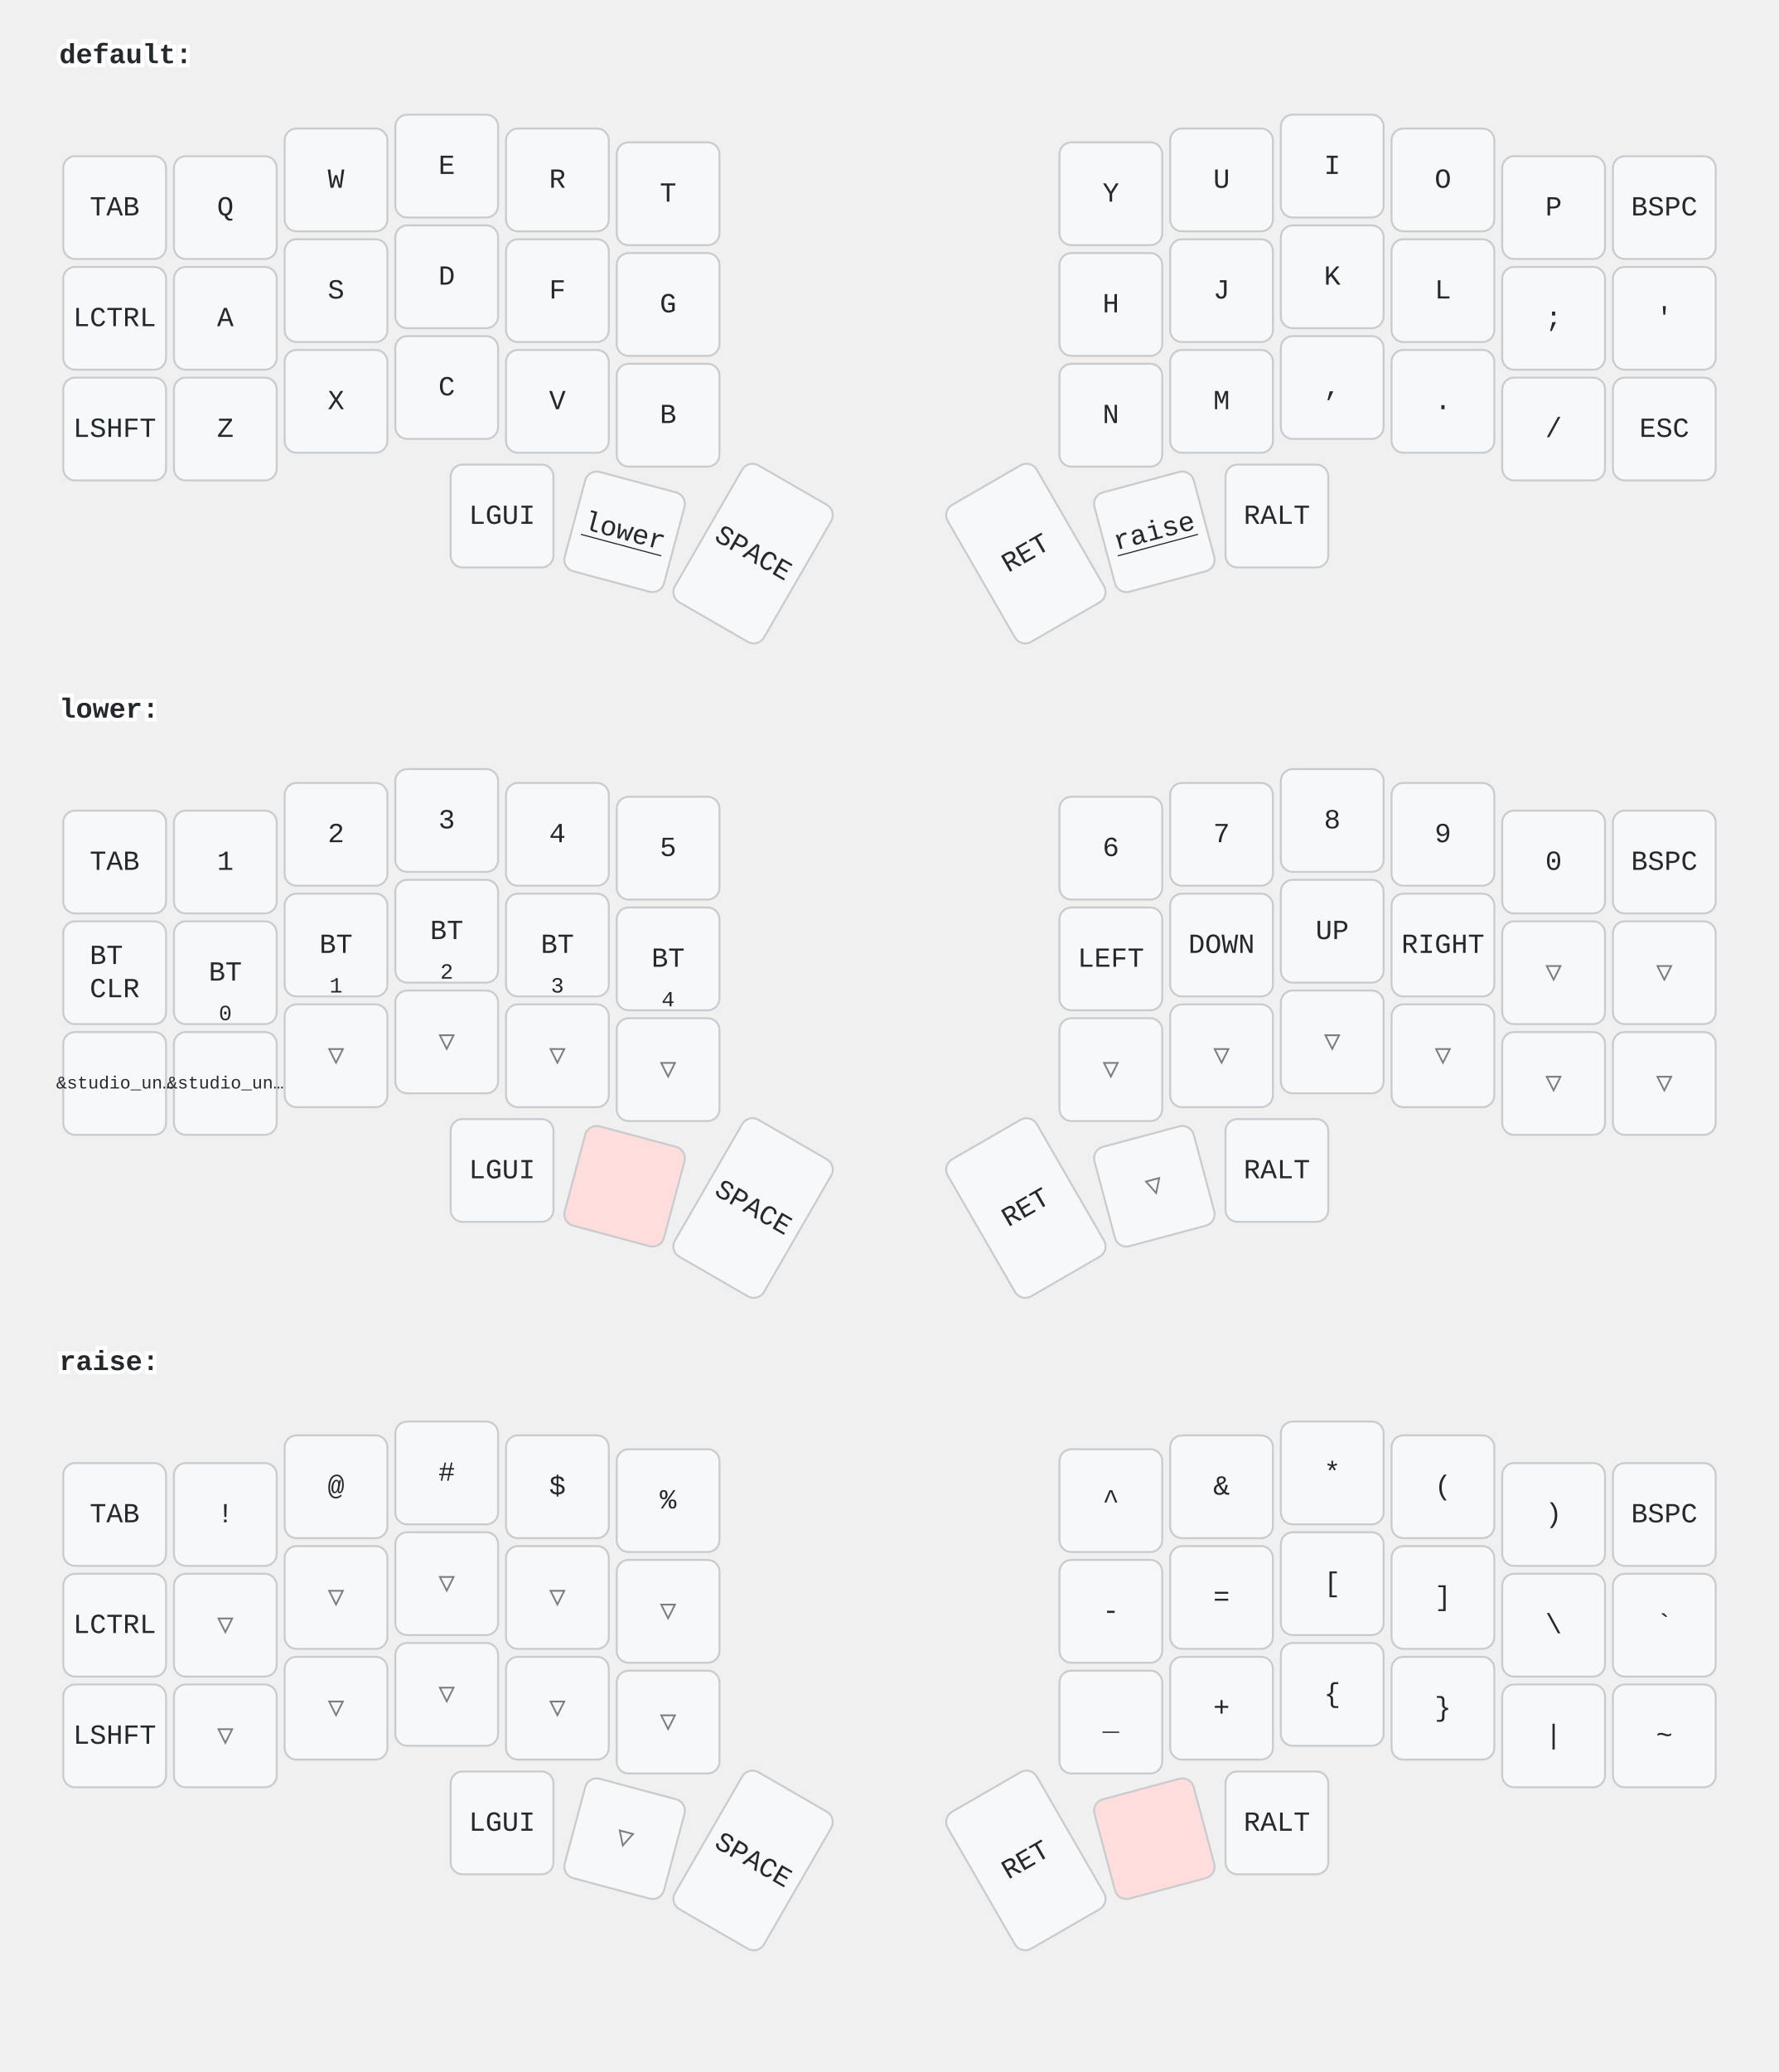
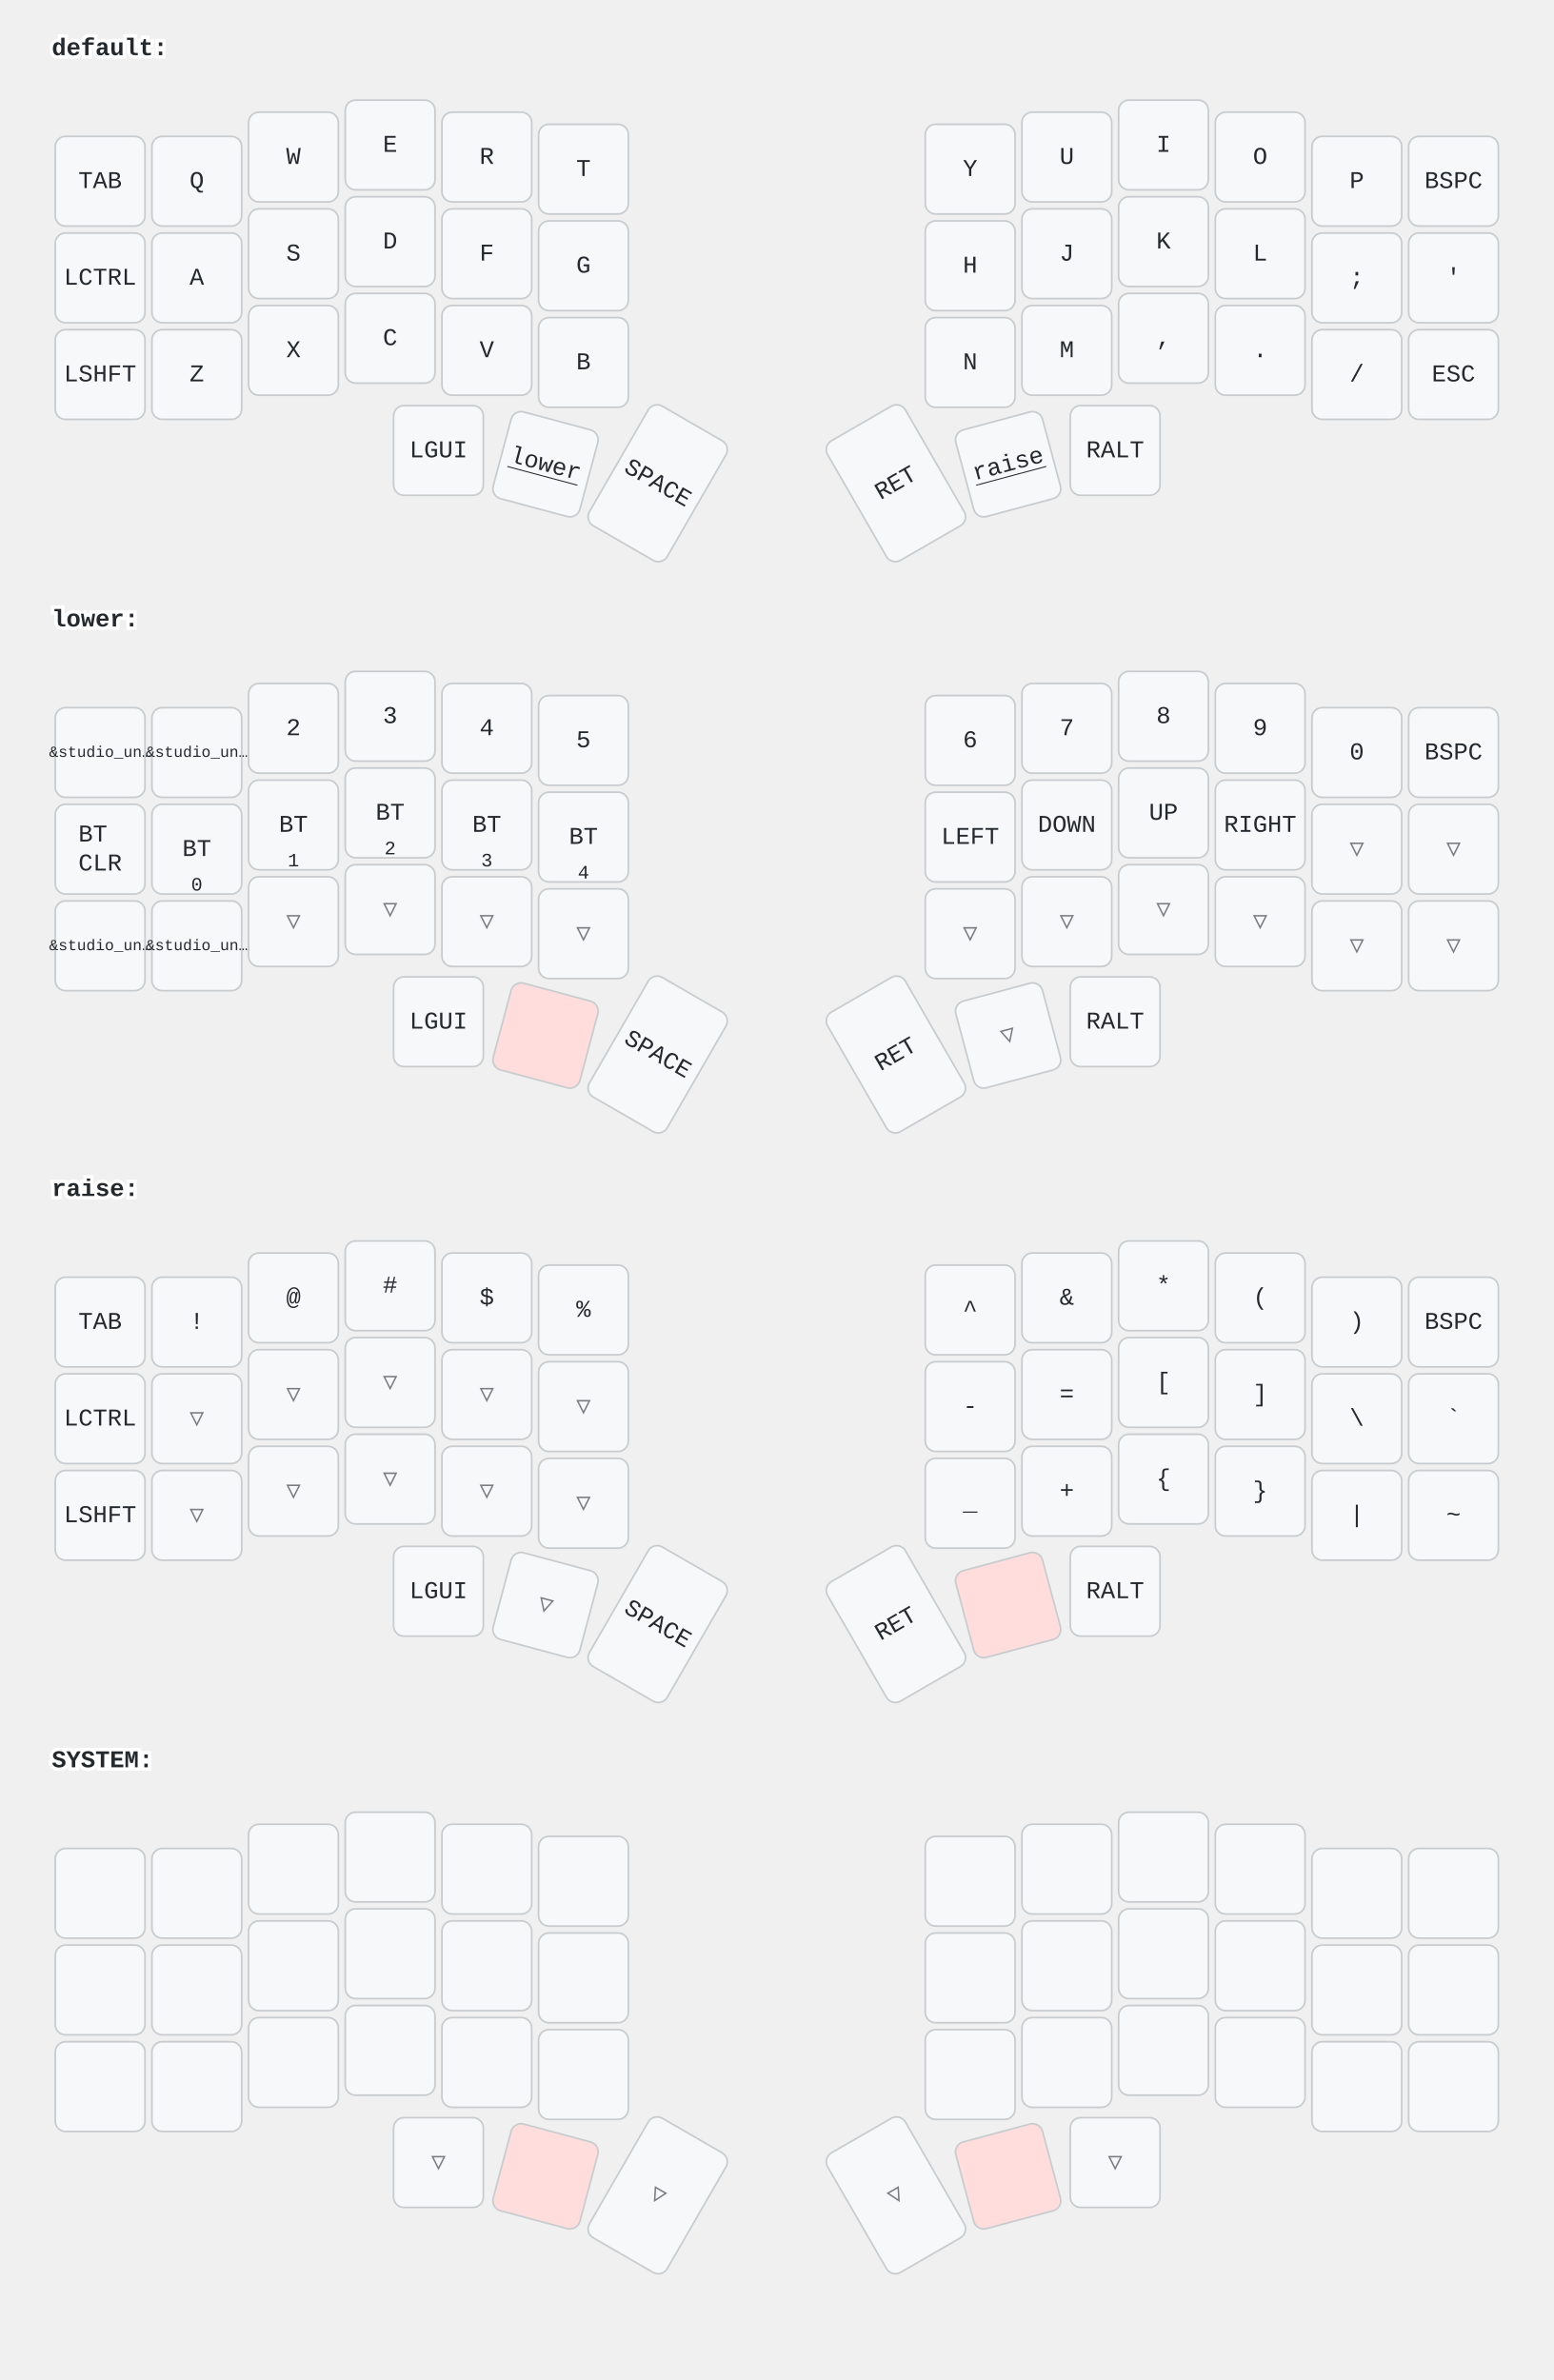
- <svg xmlns="http://www.w3.org/2000/svg" width="900" height="1048" viewBox="0 0 900 1048" class="keymap">
+ <svg xmlns="http://www.w3.org/2000/svg" width="900" height="1379" viewBox="0 0 900 1379" class="keymap">
  <style>/* inherit to force styles through use tags */
svg path {
    fill: inherit;
}

/* font and background color specifications */
svg.keymap {
    font-family: SFMono-Regular,Consolas,Liberation Mono,Menlo,monospace;
    font-size: 14px;
    font-kerning: normal;
    text-rendering: optimizeLegibility;
    fill: #24292e;
}

/* default key styling */
rect.key {
    fill: #f6f8fa;
}

rect.key, rect.combo {
    stroke: #c9cccf;
    stroke-width: 1;
}

/* default key side styling, only used is draw_key_sides is set */
rect.side {
    filter: brightness(90%);
}

/* color accent for combo boxes */
rect.combo, rect.combo-separate {
    fill: #cdf;
}

/* color accent for held keys */
rect.held, rect.combo.held {
    fill: #fdd;
}

/* color accent for ghost (optional) keys */
rect.ghost, rect.combo.ghost {
    stroke-dasharray: 4, 4;
    stroke-width: 2;
}

text {
    text-anchor: middle;
    dominant-baseline: middle;
}

/* styling for layer labels */
text.label {
    font-weight: bold;
    text-anchor: start;
    stroke: white;
    stroke-width: 4;
    paint-order: stroke;
}

/* styling for optional footer */
text.footer {
    text-anchor: end;
    dominant-baseline: auto;
    stroke: white;
    stroke-width: 4;
    paint-order: stroke;
}

/* styling for combo tap, and key non-tap label text */
- text.combo, text.hold, text.shifted, text.left, text.right {
+ text.combo, text.hold, text.shifted, text.left, text.right, text.tl, text.tr, text.bl, text.br {
    font-size: 11px;
}

- text.hold {
+ text.hold, text.bl, text.br {
    text-anchor: middle;
    dominant-baseline: auto;
}

- text.shifted {
+ text.shifted, text.tl, text.tr {
    text-anchor: middle;
    dominant-baseline: hanging;
}

- text.left {
+ text.left, text.tl, text.bl {
    text-anchor: start;
}

- text.right {
+ text.right, text.tr, text.br {
    text-anchor: end;
}

text.layer-activator {
    text-decoration: underline;
}

/* styling for hold/shifted label text in combo box */
text.combo.hold, text.combo.shifted, text.combo.left, text.combo.right {
    font-size: 8px;
}

/* lighter symbol for transparent keys */
text.trans {
    fill: #7b7e81;
}

/* styling for combo dendrons */
path.combo {
    stroke-width: 1;
    stroke: gray;
    fill: none;
}

/* Start Tabler Icons Cleanup */
/* cannot use height/width with glyphs */
.icon-tabler &gt; path {
    fill: inherit;
    stroke: inherit;
    stroke-width: 2;
}
/* hide tabler's default box */
.icon-tabler &gt; path[stroke="none"][fill="none"] {
    visibility: hidden;
}
/* End Tabler Icons Cleanup */
</style>
  <g transform="translate(30, 0)" class="layer-default">
    <text x="0" y="28" class="label" id="default">default:</text>
    <g transform="translate(0, 56)">
      <g transform="translate(28, 49)" class="key keypos-0">
        <rect rx="6" ry="6" x="-26" y="-26" width="52" height="52" class="key" />
        <text x="0" y="0" class="key tap">TAB</text>
      </g>
      <g transform="translate(84, 49)" class="key keypos-1">
        <rect rx="6" ry="6" x="-26" y="-26" width="52" height="52" class="key" />
        <text x="0" y="0" class="key tap">Q</text>
      </g>
      <g transform="translate(140, 35)" class="key keypos-2">
        <rect rx="6" ry="6" x="-26" y="-26" width="52" height="52" class="key" />
        <text x="0" y="0" class="key tap">W</text>
      </g>
      <g transform="translate(196, 28)" class="key keypos-3">
        <rect rx="6" ry="6" x="-26" y="-26" width="52" height="52" class="key" />
        <text x="0" y="0" class="key tap">E</text>
      </g>
      <g transform="translate(252, 35)" class="key keypos-4">
        <rect rx="6" ry="6" x="-26" y="-26" width="52" height="52" class="key" />
        <text x="0" y="0" class="key tap">R</text>
      </g>
      <g transform="translate(308, 42)" class="key keypos-5">
        <rect rx="6" ry="6" x="-26" y="-26" width="52" height="52" class="key" />
        <text x="0" y="0" class="key tap">T</text>
      </g>
      <g transform="translate(532, 42)" class="key keypos-6">
        <rect rx="6" ry="6" x="-26" y="-26" width="52" height="52" class="key" />
        <text x="0" y="0" class="key tap">Y</text>
      </g>
      <g transform="translate(588, 35)" class="key keypos-7">
        <rect rx="6" ry="6" x="-26" y="-26" width="52" height="52" class="key" />
        <text x="0" y="0" class="key tap">U</text>
      </g>
      <g transform="translate(644, 28)" class="key keypos-8">
        <rect rx="6" ry="6" x="-26" y="-26" width="52" height="52" class="key" />
        <text x="0" y="0" class="key tap">I</text>
      </g>
      <g transform="translate(700, 35)" class="key keypos-9">
        <rect rx="6" ry="6" x="-26" y="-26" width="52" height="52" class="key" />
        <text x="0" y="0" class="key tap">O</text>
      </g>
      <g transform="translate(756, 49)" class="key keypos-10">
        <rect rx="6" ry="6" x="-26" y="-26" width="52" height="52" class="key" />
        <text x="0" y="0" class="key tap">P</text>
      </g>
      <g transform="translate(812, 49)" class="key keypos-11">
        <rect rx="6" ry="6" x="-26" y="-26" width="52" height="52" class="key" />
        <text x="0" y="0" class="key tap">BSPC</text>
      </g>
      <g transform="translate(28, 105)" class="key keypos-12">
        <rect rx="6" ry="6" x="-26" y="-26" width="52" height="52" class="key" />
        <text x="0" y="0" class="key tap">LCTRL</text>
      </g>
      <g transform="translate(84, 105)" class="key keypos-13">
        <rect rx="6" ry="6" x="-26" y="-26" width="52" height="52" class="key" />
        <text x="0" y="0" class="key tap">A</text>
      </g>
      <g transform="translate(140, 91)" class="key keypos-14">
        <rect rx="6" ry="6" x="-26" y="-26" width="52" height="52" class="key" />
        <text x="0" y="0" class="key tap">S</text>
      </g>
      <g transform="translate(196, 84)" class="key keypos-15">
        <rect rx="6" ry="6" x="-26" y="-26" width="52" height="52" class="key" />
        <text x="0" y="0" class="key tap">D</text>
      </g>
      <g transform="translate(252, 91)" class="key keypos-16">
        <rect rx="6" ry="6" x="-26" y="-26" width="52" height="52" class="key" />
        <text x="0" y="0" class="key tap">F</text>
      </g>
      <g transform="translate(308, 98)" class="key keypos-17">
        <rect rx="6" ry="6" x="-26" y="-26" width="52" height="52" class="key" />
        <text x="0" y="0" class="key tap">G</text>
      </g>
      <g transform="translate(532, 98)" class="key keypos-18">
        <rect rx="6" ry="6" x="-26" y="-26" width="52" height="52" class="key" />
        <text x="0" y="0" class="key tap">H</text>
      </g>
      <g transform="translate(588, 91)" class="key keypos-19">
        <rect rx="6" ry="6" x="-26" y="-26" width="52" height="52" class="key" />
        <text x="0" y="0" class="key tap">J</text>
      </g>
      <g transform="translate(644, 84)" class="key keypos-20">
        <rect rx="6" ry="6" x="-26" y="-26" width="52" height="52" class="key" />
        <text x="0" y="0" class="key tap">K</text>
      </g>
      <g transform="translate(700, 91)" class="key keypos-21">
        <rect rx="6" ry="6" x="-26" y="-26" width="52" height="52" class="key" />
        <text x="0" y="0" class="key tap">L</text>
      </g>
      <g transform="translate(756, 105)" class="key keypos-22">
        <rect rx="6" ry="6" x="-26" y="-26" width="52" height="52" class="key" />
        <text x="0" y="0" class="key tap">;</text>
      </g>
      <g transform="translate(812, 105)" class="key keypos-23">
        <rect rx="6" ry="6" x="-26" y="-26" width="52" height="52" class="key" />
        <text x="0" y="0" class="key tap">'</text>
      </g>
      <g transform="translate(28, 161)" class="key keypos-24">
        <rect rx="6" ry="6" x="-26" y="-26" width="52" height="52" class="key" />
        <text x="0" y="0" class="key tap">LSHFT</text>
      </g>
      <g transform="translate(84, 161)" class="key keypos-25">
        <rect rx="6" ry="6" x="-26" y="-26" width="52" height="52" class="key" />
        <text x="0" y="0" class="key tap">Z</text>
      </g>
      <g transform="translate(140, 147)" class="key keypos-26">
        <rect rx="6" ry="6" x="-26" y="-26" width="52" height="52" class="key" />
        <text x="0" y="0" class="key tap">X</text>
      </g>
      <g transform="translate(196, 140)" class="key keypos-27">
        <rect rx="6" ry="6" x="-26" y="-26" width="52" height="52" class="key" />
        <text x="0" y="0" class="key tap">C</text>
      </g>
      <g transform="translate(252, 147)" class="key keypos-28">
        <rect rx="6" ry="6" x="-26" y="-26" width="52" height="52" class="key" />
        <text x="0" y="0" class="key tap">V</text>
      </g>
      <g transform="translate(308, 154)" class="key keypos-29">
        <rect rx="6" ry="6" x="-26" y="-26" width="52" height="52" class="key" />
        <text x="0" y="0" class="key tap">B</text>
      </g>
      <g transform="translate(532, 154)" class="key keypos-30">
        <rect rx="6" ry="6" x="-26" y="-26" width="52" height="52" class="key" />
        <text x="0" y="0" class="key tap">N</text>
      </g>
      <g transform="translate(588, 147)" class="key keypos-31">
        <rect rx="6" ry="6" x="-26" y="-26" width="52" height="52" class="key" />
        <text x="0" y="0" class="key tap">M</text>
      </g>
      <g transform="translate(644, 140)" class="key keypos-32">
        <rect rx="6" ry="6" x="-26" y="-26" width="52" height="52" class="key" />
        <text x="0" y="0" class="key tap">,</text>
      </g>
      <g transform="translate(700, 147)" class="key keypos-33">
        <rect rx="6" ry="6" x="-26" y="-26" width="52" height="52" class="key" />
        <text x="0" y="0" class="key tap">.</text>
      </g>
      <g transform="translate(756, 161)" class="key keypos-34">
        <rect rx="6" ry="6" x="-26" y="-26" width="52" height="52" class="key" />
        <text x="0" y="0" class="key tap">/</text>
      </g>
      <g transform="translate(812, 161)" class="key keypos-35">
        <rect rx="6" ry="6" x="-26" y="-26" width="52" height="52" class="key" />
        <text x="0" y="0" class="key tap">ESC</text>
      </g>
      <g transform="translate(224, 205)" class="key keypos-36">
        <rect rx="6" ry="6" x="-26" y="-26" width="52" height="52" class="key" />
        <text x="0" y="0" class="key tap">LGUI</text>
      </g>
      <g transform="translate(286, 213) rotate(15.0)" class="key keypos-37">
        <rect rx="6" ry="6" x="-26" y="-26" width="52" height="52" class="key" />
        <a href="#lower">
          <text x="0" y="0" class="key tap layer-activator">lower</text>
        </a>
      </g>
      <g transform="translate(351, 224) rotate(30.0)" class="key keypos-38">
        <rect rx="6" ry="6" x="-26" y="-40" width="52" height="80" class="key" />
        <text x="0" y="0" class="key tap">SPACE</text>
      </g>
      <g transform="translate(489, 224) rotate(-30.0)" class="key keypos-39">
        <rect rx="6" ry="6" x="-26" y="-40" width="52" height="80" class="key" />
        <text x="0" y="0" class="key tap">RET</text>
      </g>
      <g transform="translate(554, 213) rotate(-15.0)" class="key keypos-40">
        <rect rx="6" ry="6" x="-26" y="-26" width="52" height="52" class="key" />
        <a href="#raise">
          <text x="0" y="0" class="key tap layer-activator">raise</text>
        </a>
      </g>
      <g transform="translate(616, 205)" class="key keypos-41">
        <rect rx="6" ry="6" x="-26" y="-26" width="52" height="52" class="key" />
        <text x="0" y="0" class="key tap">RALT</text>
      </g>
    </g>
  </g>
  <g transform="translate(30, 331)" class="layer-lower">
    <text x="0" y="28" class="label" id="lower">lower:</text>
    <g transform="translate(0, 56)">
      <g transform="translate(28, 49)" class="key keypos-0">
        <rect rx="6" ry="6" x="-26" y="-26" width="52" height="52" class="key" />
-         <text x="0" y="0" class="key tap">TAB</text>
+         <text x="0" y="0" class="key tap">
+           <tspan style="font-size: 64%">&amp;studio_un…</tspan>
+         </text>
      </g>
      <g transform="translate(84, 49)" class="key keypos-1">
        <rect rx="6" ry="6" x="-26" y="-26" width="52" height="52" class="key" />
-         <text x="0" y="0" class="key tap">1</text>
+         <text x="0" y="0" class="key tap">
+           <tspan style="font-size: 64%">&amp;studio_un…</tspan>
+         </text>
      </g>
      <g transform="translate(140, 35)" class="key keypos-2">
        <rect rx="6" ry="6" x="-26" y="-26" width="52" height="52" class="key" />
        <text x="0" y="0" class="key tap">2</text>
      </g>
      <g transform="translate(196, 28)" class="key keypos-3">
        <rect rx="6" ry="6" x="-26" y="-26" width="52" height="52" class="key" />
        <text x="0" y="0" class="key tap">3</text>
      </g>
      <g transform="translate(252, 35)" class="key keypos-4">
        <rect rx="6" ry="6" x="-26" y="-26" width="52" height="52" class="key" />
        <text x="0" y="0" class="key tap">4</text>
      </g>
      <g transform="translate(308, 42)" class="key keypos-5">
        <rect rx="6" ry="6" x="-26" y="-26" width="52" height="52" class="key" />
        <text x="0" y="0" class="key tap">5</text>
      </g>
      <g transform="translate(532, 42)" class="key keypos-6">
        <rect rx="6" ry="6" x="-26" y="-26" width="52" height="52" class="key" />
        <text x="0" y="0" class="key tap">6</text>
      </g>
      <g transform="translate(588, 35)" class="key keypos-7">
        <rect rx="6" ry="6" x="-26" y="-26" width="52" height="52" class="key" />
        <text x="0" y="0" class="key tap">7</text>
      </g>
      <g transform="translate(644, 28)" class="key keypos-8">
        <rect rx="6" ry="6" x="-26" y="-26" width="52" height="52" class="key" />
        <text x="0" y="0" class="key tap">8</text>
      </g>
      <g transform="translate(700, 35)" class="key keypos-9">
        <rect rx="6" ry="6" x="-26" y="-26" width="52" height="52" class="key" />
        <text x="0" y="0" class="key tap">9</text>
      </g>
      <g transform="translate(756, 49)" class="key keypos-10">
        <rect rx="6" ry="6" x="-26" y="-26" width="52" height="52" class="key" />
        <text x="0" y="0" class="key tap">0</text>
      </g>
      <g transform="translate(812, 49)" class="key keypos-11">
        <rect rx="6" ry="6" x="-26" y="-26" width="52" height="52" class="key" />
        <text x="0" y="0" class="key tap">BSPC</text>
      </g>
      <g transform="translate(28, 105)" class="key keypos-12">
        <rect rx="6" ry="6" x="-26" y="-26" width="52" height="52" class="key" />
        <text x="0" y="0" class="key tap">
          <tspan x="0" dy="-0.6em">BT</tspan>
          <tspan x="0" dy="1.2em">CLR</tspan>
        </text>
      </g>
      <g transform="translate(84, 105)" class="key keypos-13">
        <rect rx="6" ry="6" x="-26" y="-26" width="52" height="52" class="key" />
        <text x="0" y="0" class="key tap">BT</text>
        <text x="0" y="24" class="key hold">0</text>
      </g>
      <g transform="translate(140, 91)" class="key keypos-14">
        <rect rx="6" ry="6" x="-26" y="-26" width="52" height="52" class="key" />
        <text x="0" y="0" class="key tap">BT</text>
        <text x="0" y="24" class="key hold">1</text>
      </g>
      <g transform="translate(196, 84)" class="key keypos-15">
        <rect rx="6" ry="6" x="-26" y="-26" width="52" height="52" class="key" />
        <text x="0" y="0" class="key tap">BT</text>
        <text x="0" y="24" class="key hold">2</text>
      </g>
      <g transform="translate(252, 91)" class="key keypos-16">
        <rect rx="6" ry="6" x="-26" y="-26" width="52" height="52" class="key" />
        <text x="0" y="0" class="key tap">BT</text>
        <text x="0" y="24" class="key hold">3</text>
      </g>
      <g transform="translate(308, 98)" class="key keypos-17">
        <rect rx="6" ry="6" x="-26" y="-26" width="52" height="52" class="key" />
        <text x="0" y="0" class="key tap">BT</text>
        <text x="0" y="24" class="key hold">4</text>
      </g>
      <g transform="translate(532, 98)" class="key keypos-18">
        <rect rx="6" ry="6" x="-26" y="-26" width="52" height="52" class="key" />
        <text x="0" y="0" class="key tap">LEFT</text>
      </g>
      <g transform="translate(588, 91)" class="key keypos-19">
        <rect rx="6" ry="6" x="-26" y="-26" width="52" height="52" class="key" />
        <text x="0" y="0" class="key tap">DOWN</text>
      </g>
      <g transform="translate(644, 84)" class="key keypos-20">
        <rect rx="6" ry="6" x="-26" y="-26" width="52" height="52" class="key" />
        <text x="0" y="0" class="key tap">UP</text>
      </g>
      <g transform="translate(700, 91)" class="key keypos-21">
        <rect rx="6" ry="6" x="-26" y="-26" width="52" height="52" class="key" />
        <text x="0" y="0" class="key tap">RIGHT</text>
      </g>
      <g transform="translate(756, 105)" class="key trans keypos-22">
        <rect rx="6" ry="6" x="-26" y="-26" width="52" height="52" class="key trans" />
        <text x="0" y="0" class="key trans tap">▽</text>
      </g>
      <g transform="translate(812, 105)" class="key trans keypos-23">
        <rect rx="6" ry="6" x="-26" y="-26" width="52" height="52" class="key trans" />
        <text x="0" y="0" class="key trans tap">▽</text>
      </g>
      <g transform="translate(28, 161)" class="key keypos-24">
        <rect rx="6" ry="6" x="-26" y="-26" width="52" height="52" class="key" />
        <text x="0" y="0" class="key tap">
          <tspan style="font-size: 64%">&amp;studio_un…</tspan>
        </text>
      </g>
      <g transform="translate(84, 161)" class="key keypos-25">
        <rect rx="6" ry="6" x="-26" y="-26" width="52" height="52" class="key" />
        <text x="0" y="0" class="key tap">
          <tspan style="font-size: 64%">&amp;studio_un…</tspan>
        </text>
      </g>
      <g transform="translate(140, 147)" class="key trans keypos-26">
        <rect rx="6" ry="6" x="-26" y="-26" width="52" height="52" class="key trans" />
        <text x="0" y="0" class="key trans tap">▽</text>
      </g>
      <g transform="translate(196, 140)" class="key trans keypos-27">
        <rect rx="6" ry="6" x="-26" y="-26" width="52" height="52" class="key trans" />
        <text x="0" y="0" class="key trans tap">▽</text>
      </g>
      <g transform="translate(252, 147)" class="key trans keypos-28">
        <rect rx="6" ry="6" x="-26" y="-26" width="52" height="52" class="key trans" />
        <text x="0" y="0" class="key trans tap">▽</text>
      </g>
      <g transform="translate(308, 154)" class="key trans keypos-29">
        <rect rx="6" ry="6" x="-26" y="-26" width="52" height="52" class="key trans" />
        <text x="0" y="0" class="key trans tap">▽</text>
      </g>
      <g transform="translate(532, 154)" class="key trans keypos-30">
        <rect rx="6" ry="6" x="-26" y="-26" width="52" height="52" class="key trans" />
        <text x="0" y="0" class="key trans tap">▽</text>
      </g>
      <g transform="translate(588, 147)" class="key trans keypos-31">
        <rect rx="6" ry="6" x="-26" y="-26" width="52" height="52" class="key trans" />
        <text x="0" y="0" class="key trans tap">▽</text>
      </g>
      <g transform="translate(644, 140)" class="key trans keypos-32">
        <rect rx="6" ry="6" x="-26" y="-26" width="52" height="52" class="key trans" />
        <text x="0" y="0" class="key trans tap">▽</text>
      </g>
      <g transform="translate(700, 147)" class="key trans keypos-33">
        <rect rx="6" ry="6" x="-26" y="-26" width="52" height="52" class="key trans" />
        <text x="0" y="0" class="key trans tap">▽</text>
      </g>
      <g transform="translate(756, 161)" class="key trans keypos-34">
        <rect rx="6" ry="6" x="-26" y="-26" width="52" height="52" class="key trans" />
        <text x="0" y="0" class="key trans tap">▽</text>
      </g>
      <g transform="translate(812, 161)" class="key trans keypos-35">
        <rect rx="6" ry="6" x="-26" y="-26" width="52" height="52" class="key trans" />
        <text x="0" y="0" class="key trans tap">▽</text>
      </g>
      <g transform="translate(224, 205)" class="key keypos-36">
        <rect rx="6" ry="6" x="-26" y="-26" width="52" height="52" class="key" />
        <text x="0" y="0" class="key tap">LGUI</text>
      </g>
      <g transform="translate(286, 213) rotate(15.0)" class="key held keypos-37">
        <rect rx="6" ry="6" x="-26" y="-26" width="52" height="52" class="key held" />
      </g>
      <g transform="translate(351, 224) rotate(30.0)" class="key keypos-38">
        <rect rx="6" ry="6" x="-26" y="-40" width="52" height="80" class="key" />
        <text x="0" y="0" class="key tap">SPACE</text>
      </g>
      <g transform="translate(489, 224) rotate(-30.0)" class="key keypos-39">
        <rect rx="6" ry="6" x="-26" y="-40" width="52" height="80" class="key" />
        <text x="0" y="0" class="key tap">RET</text>
      </g>
      <g transform="translate(554, 213) rotate(-15.0)" class="key trans keypos-40">
        <rect rx="6" ry="6" x="-26" y="-26" width="52" height="52" class="key trans" />
        <text x="0" y="0" class="key trans tap">▽</text>
      </g>
      <g transform="translate(616, 205)" class="key keypos-41">
        <rect rx="6" ry="6" x="-26" y="-26" width="52" height="52" class="key" />
        <text x="0" y="0" class="key tap">RALT</text>
      </g>
    </g>
  </g>
  <g transform="translate(30, 661)" class="layer-raise">
    <text x="0" y="28" class="label" id="raise">raise:</text>
    <g transform="translate(0, 56)">
      <g transform="translate(28, 49)" class="key keypos-0">
        <rect rx="6" ry="6" x="-26" y="-26" width="52" height="52" class="key" />
        <text x="0" y="0" class="key tap">TAB</text>
      </g>
      <g transform="translate(84, 49)" class="key keypos-1">
        <rect rx="6" ry="6" x="-26" y="-26" width="52" height="52" class="key" />
        <text x="0" y="0" class="key tap">!</text>
      </g>
      <g transform="translate(140, 35)" class="key keypos-2">
        <rect rx="6" ry="6" x="-26" y="-26" width="52" height="52" class="key" />
        <text x="0" y="0" class="key tap">@</text>
      </g>
      <g transform="translate(196, 28)" class="key keypos-3">
        <rect rx="6" ry="6" x="-26" y="-26" width="52" height="52" class="key" />
        <text x="0" y="0" class="key tap">#</text>
      </g>
      <g transform="translate(252, 35)" class="key keypos-4">
        <rect rx="6" ry="6" x="-26" y="-26" width="52" height="52" class="key" />
        <text x="0" y="0" class="key tap">$</text>
      </g>
      <g transform="translate(308, 42)" class="key keypos-5">
        <rect rx="6" ry="6" x="-26" y="-26" width="52" height="52" class="key" />
        <text x="0" y="0" class="key tap">%</text>
      </g>
      <g transform="translate(532, 42)" class="key keypos-6">
        <rect rx="6" ry="6" x="-26" y="-26" width="52" height="52" class="key" />
        <text x="0" y="0" class="key tap">^</text>
      </g>
      <g transform="translate(588, 35)" class="key keypos-7">
        <rect rx="6" ry="6" x="-26" y="-26" width="52" height="52" class="key" />
        <text x="0" y="0" class="key tap">&amp;</text>
      </g>
      <g transform="translate(644, 28)" class="key keypos-8">
        <rect rx="6" ry="6" x="-26" y="-26" width="52" height="52" class="key" />
        <text x="0" y="0" class="key tap">*</text>
      </g>
      <g transform="translate(700, 35)" class="key keypos-9">
        <rect rx="6" ry="6" x="-26" y="-26" width="52" height="52" class="key" />
        <text x="0" y="0" class="key tap">(</text>
      </g>
      <g transform="translate(756, 49)" class="key keypos-10">
        <rect rx="6" ry="6" x="-26" y="-26" width="52" height="52" class="key" />
        <text x="0" y="0" class="key tap">)</text>
      </g>
      <g transform="translate(812, 49)" class="key keypos-11">
        <rect rx="6" ry="6" x="-26" y="-26" width="52" height="52" class="key" />
        <text x="0" y="0" class="key tap">BSPC</text>
      </g>
      <g transform="translate(28, 105)" class="key keypos-12">
        <rect rx="6" ry="6" x="-26" y="-26" width="52" height="52" class="key" />
        <text x="0" y="0" class="key tap">LCTRL</text>
      </g>
      <g transform="translate(84, 105)" class="key trans keypos-13">
        <rect rx="6" ry="6" x="-26" y="-26" width="52" height="52" class="key trans" />
        <text x="0" y="0" class="key trans tap">▽</text>
      </g>
      <g transform="translate(140, 91)" class="key trans keypos-14">
        <rect rx="6" ry="6" x="-26" y="-26" width="52" height="52" class="key trans" />
        <text x="0" y="0" class="key trans tap">▽</text>
      </g>
      <g transform="translate(196, 84)" class="key trans keypos-15">
        <rect rx="6" ry="6" x="-26" y="-26" width="52" height="52" class="key trans" />
        <text x="0" y="0" class="key trans tap">▽</text>
      </g>
      <g transform="translate(252, 91)" class="key trans keypos-16">
        <rect rx="6" ry="6" x="-26" y="-26" width="52" height="52" class="key trans" />
        <text x="0" y="0" class="key trans tap">▽</text>
      </g>
      <g transform="translate(308, 98)" class="key trans keypos-17">
        <rect rx="6" ry="6" x="-26" y="-26" width="52" height="52" class="key trans" />
        <text x="0" y="0" class="key trans tap">▽</text>
      </g>
      <g transform="translate(532, 98)" class="key keypos-18">
        <rect rx="6" ry="6" x="-26" y="-26" width="52" height="52" class="key" />
        <text x="0" y="0" class="key tap">-</text>
      </g>
      <g transform="translate(588, 91)" class="key keypos-19">
        <rect rx="6" ry="6" x="-26" y="-26" width="52" height="52" class="key" />
        <text x="0" y="0" class="key tap">=</text>
      </g>
      <g transform="translate(644, 84)" class="key keypos-20">
        <rect rx="6" ry="6" x="-26" y="-26" width="52" height="52" class="key" />
        <text x="0" y="0" class="key tap">[</text>
      </g>
      <g transform="translate(700, 91)" class="key keypos-21">
        <rect rx="6" ry="6" x="-26" y="-26" width="52" height="52" class="key" />
        <text x="0" y="0" class="key tap">]</text>
      </g>
      <g transform="translate(756, 105)" class="key keypos-22">
        <rect rx="6" ry="6" x="-26" y="-26" width="52" height="52" class="key" />
        <text x="0" y="0" class="key tap">\</text>
      </g>
      <g transform="translate(812, 105)" class="key keypos-23">
        <rect rx="6" ry="6" x="-26" y="-26" width="52" height="52" class="key" />
        <text x="0" y="0" class="key tap">`</text>
      </g>
      <g transform="translate(28, 161)" class="key keypos-24">
        <rect rx="6" ry="6" x="-26" y="-26" width="52" height="52" class="key" />
        <text x="0" y="0" class="key tap">LSHFT</text>
      </g>
      <g transform="translate(84, 161)" class="key trans keypos-25">
        <rect rx="6" ry="6" x="-26" y="-26" width="52" height="52" class="key trans" />
        <text x="0" y="0" class="key trans tap">▽</text>
      </g>
      <g transform="translate(140, 147)" class="key trans keypos-26">
        <rect rx="6" ry="6" x="-26" y="-26" width="52" height="52" class="key trans" />
        <text x="0" y="0" class="key trans tap">▽</text>
      </g>
      <g transform="translate(196, 140)" class="key trans keypos-27">
        <rect rx="6" ry="6" x="-26" y="-26" width="52" height="52" class="key trans" />
        <text x="0" y="0" class="key trans tap">▽</text>
      </g>
      <g transform="translate(252, 147)" class="key trans keypos-28">
        <rect rx="6" ry="6" x="-26" y="-26" width="52" height="52" class="key trans" />
        <text x="0" y="0" class="key trans tap">▽</text>
      </g>
      <g transform="translate(308, 154)" class="key trans keypos-29">
        <rect rx="6" ry="6" x="-26" y="-26" width="52" height="52" class="key trans" />
        <text x="0" y="0" class="key trans tap">▽</text>
      </g>
      <g transform="translate(532, 154)" class="key keypos-30">
        <rect rx="6" ry="6" x="-26" y="-26" width="52" height="52" class="key" />
        <text x="0" y="0" class="key tap">_</text>
      </g>
      <g transform="translate(588, 147)" class="key keypos-31">
        <rect rx="6" ry="6" x="-26" y="-26" width="52" height="52" class="key" />
        <text x="0" y="0" class="key tap">+</text>
      </g>
      <g transform="translate(644, 140)" class="key keypos-32">
        <rect rx="6" ry="6" x="-26" y="-26" width="52" height="52" class="key" />
        <text x="0" y="0" class="key tap">{</text>
      </g>
      <g transform="translate(700, 147)" class="key keypos-33">
        <rect rx="6" ry="6" x="-26" y="-26" width="52" height="52" class="key" />
        <text x="0" y="0" class="key tap">}</text>
      </g>
      <g transform="translate(756, 161)" class="key keypos-34">
        <rect rx="6" ry="6" x="-26" y="-26" width="52" height="52" class="key" />
        <text x="0" y="0" class="key tap">|</text>
      </g>
      <g transform="translate(812, 161)" class="key keypos-35">
        <rect rx="6" ry="6" x="-26" y="-26" width="52" height="52" class="key" />
        <text x="0" y="0" class="key tap">~</text>
      </g>
      <g transform="translate(224, 205)" class="key keypos-36">
        <rect rx="6" ry="6" x="-26" y="-26" width="52" height="52" class="key" />
        <text x="0" y="0" class="key tap">LGUI</text>
      </g>
      <g transform="translate(286, 213) rotate(15.0)" class="key trans keypos-37">
        <rect rx="6" ry="6" x="-26" y="-26" width="52" height="52" class="key trans" />
        <text x="0" y="0" class="key trans tap">▽</text>
      </g>
      <g transform="translate(351, 224) rotate(30.0)" class="key keypos-38">
        <rect rx="6" ry="6" x="-26" y="-40" width="52" height="80" class="key" />
        <text x="0" y="0" class="key tap">SPACE</text>
      </g>
      <g transform="translate(489, 224) rotate(-30.0)" class="key keypos-39">
        <rect rx="6" ry="6" x="-26" y="-40" width="52" height="80" class="key" />
        <text x="0" y="0" class="key tap">RET</text>
      </g>
      <g transform="translate(554, 213) rotate(-15.0)" class="key held keypos-40">
        <rect rx="6" ry="6" x="-26" y="-26" width="52" height="52" class="key held" />
      </g>
      <g transform="translate(616, 205)" class="key keypos-41">
        <rect rx="6" ry="6" x="-26" y="-26" width="52" height="52" class="key" />
        <text x="0" y="0" class="key tap">RALT</text>
      </g>
    </g>
  </g>
+   <g transform="translate(30, 992)" class="layer-SYSTEM">
+     <text x="0" y="28" class="label" id="SYSTEM">SYSTEM:</text>
+     <g transform="translate(0, 56)">
+       <g transform="translate(28, 49)" class="key keypos-0">
+         <rect rx="6" ry="6" x="-26" y="-26" width="52" height="52" class="key" />
+       </g>
+       <g transform="translate(84, 49)" class="key keypos-1">
+         <rect rx="6" ry="6" x="-26" y="-26" width="52" height="52" class="key" />
+       </g>
+       <g transform="translate(140, 35)" class="key keypos-2">
+         <rect rx="6" ry="6" x="-26" y="-26" width="52" height="52" class="key" />
+       </g>
+       <g transform="translate(196, 28)" class="key keypos-3">
+         <rect rx="6" ry="6" x="-26" y="-26" width="52" height="52" class="key" />
+       </g>
+       <g transform="translate(252, 35)" class="key keypos-4">
+         <rect rx="6" ry="6" x="-26" y="-26" width="52" height="52" class="key" />
+       </g>
+       <g transform="translate(308, 42)" class="key keypos-5">
+         <rect rx="6" ry="6" x="-26" y="-26" width="52" height="52" class="key" />
+       </g>
+       <g transform="translate(532, 42)" class="key keypos-6">
+         <rect rx="6" ry="6" x="-26" y="-26" width="52" height="52" class="key" />
+       </g>
+       <g transform="translate(588, 35)" class="key keypos-7">
+         <rect rx="6" ry="6" x="-26" y="-26" width="52" height="52" class="key" />
+       </g>
+       <g transform="translate(644, 28)" class="key keypos-8">
+         <rect rx="6" ry="6" x="-26" y="-26" width="52" height="52" class="key" />
+       </g>
+       <g transform="translate(700, 35)" class="key keypos-9">
+         <rect rx="6" ry="6" x="-26" y="-26" width="52" height="52" class="key" />
+       </g>
+       <g transform="translate(756, 49)" class="key keypos-10">
+         <rect rx="6" ry="6" x="-26" y="-26" width="52" height="52" class="key" />
+       </g>
+       <g transform="translate(812, 49)" class="key keypos-11">
+         <rect rx="6" ry="6" x="-26" y="-26" width="52" height="52" class="key" />
+       </g>
+       <g transform="translate(28, 105)" class="key keypos-12">
+         <rect rx="6" ry="6" x="-26" y="-26" width="52" height="52" class="key" />
+       </g>
+       <g transform="translate(84, 105)" class="key keypos-13">
+         <rect rx="6" ry="6" x="-26" y="-26" width="52" height="52" class="key" />
+       </g>
+       <g transform="translate(140, 91)" class="key keypos-14">
+         <rect rx="6" ry="6" x="-26" y="-26" width="52" height="52" class="key" />
+       </g>
+       <g transform="translate(196, 84)" class="key keypos-15">
+         <rect rx="6" ry="6" x="-26" y="-26" width="52" height="52" class="key" />
+       </g>
+       <g transform="translate(252, 91)" class="key keypos-16">
+         <rect rx="6" ry="6" x="-26" y="-26" width="52" height="52" class="key" />
+       </g>
+       <g transform="translate(308, 98)" class="key keypos-17">
+         <rect rx="6" ry="6" x="-26" y="-26" width="52" height="52" class="key" />
+       </g>
+       <g transform="translate(532, 98)" class="key keypos-18">
+         <rect rx="6" ry="6" x="-26" y="-26" width="52" height="52" class="key" />
+       </g>
+       <g transform="translate(588, 91)" class="key keypos-19">
+         <rect rx="6" ry="6" x="-26" y="-26" width="52" height="52" class="key" />
+       </g>
+       <g transform="translate(644, 84)" class="key keypos-20">
+         <rect rx="6" ry="6" x="-26" y="-26" width="52" height="52" class="key" />
+       </g>
+       <g transform="translate(700, 91)" class="key keypos-21">
+         <rect rx="6" ry="6" x="-26" y="-26" width="52" height="52" class="key" />
+       </g>
+       <g transform="translate(756, 105)" class="key keypos-22">
+         <rect rx="6" ry="6" x="-26" y="-26" width="52" height="52" class="key" />
+       </g>
+       <g transform="translate(812, 105)" class="key keypos-23">
+         <rect rx="6" ry="6" x="-26" y="-26" width="52" height="52" class="key" />
+       </g>
+       <g transform="translate(28, 161)" class="key keypos-24">
+         <rect rx="6" ry="6" x="-26" y="-26" width="52" height="52" class="key" />
+       </g>
+       <g transform="translate(84, 161)" class="key keypos-25">
+         <rect rx="6" ry="6" x="-26" y="-26" width="52" height="52" class="key" />
+       </g>
+       <g transform="translate(140, 147)" class="key keypos-26">
+         <rect rx="6" ry="6" x="-26" y="-26" width="52" height="52" class="key" />
+       </g>
+       <g transform="translate(196, 140)" class="key keypos-27">
+         <rect rx="6" ry="6" x="-26" y="-26" width="52" height="52" class="key" />
+       </g>
+       <g transform="translate(252, 147)" class="key keypos-28">
+         <rect rx="6" ry="6" x="-26" y="-26" width="52" height="52" class="key" />
+       </g>
+       <g transform="translate(308, 154)" class="key keypos-29">
+         <rect rx="6" ry="6" x="-26" y="-26" width="52" height="52" class="key" />
+       </g>
+       <g transform="translate(532, 154)" class="key keypos-30">
+         <rect rx="6" ry="6" x="-26" y="-26" width="52" height="52" class="key" />
+       </g>
+       <g transform="translate(588, 147)" class="key keypos-31">
+         <rect rx="6" ry="6" x="-26" y="-26" width="52" height="52" class="key" />
+       </g>
+       <g transform="translate(644, 140)" class="key keypos-32">
+         <rect rx="6" ry="6" x="-26" y="-26" width="52" height="52" class="key" />
+       </g>
+       <g transform="translate(700, 147)" class="key keypos-33">
+         <rect rx="6" ry="6" x="-26" y="-26" width="52" height="52" class="key" />
+       </g>
+       <g transform="translate(756, 161)" class="key keypos-34">
+         <rect rx="6" ry="6" x="-26" y="-26" width="52" height="52" class="key" />
+       </g>
+       <g transform="translate(812, 161)" class="key keypos-35">
+         <rect rx="6" ry="6" x="-26" y="-26" width="52" height="52" class="key" />
+       </g>
+       <g transform="translate(224, 205)" class="key trans keypos-36">
+         <rect rx="6" ry="6" x="-26" y="-26" width="52" height="52" class="key trans" />
+         <text x="0" y="0" class="key trans tap">▽</text>
+       </g>
+       <g transform="translate(286, 213) rotate(15.0)" class="key held keypos-37">
+         <rect rx="6" ry="6" x="-26" y="-26" width="52" height="52" class="key held" />
+       </g>
+       <g transform="translate(351, 224) rotate(30.0)" class="key trans keypos-38">
+         <rect rx="6" ry="6" x="-26" y="-40" width="52" height="80" class="key trans" />
+         <text x="0" y="0" class="key trans tap">▽</text>
+       </g>
+       <g transform="translate(489, 224) rotate(-30.0)" class="key trans keypos-39">
+         <rect rx="6" ry="6" x="-26" y="-40" width="52" height="80" class="key trans" />
+         <text x="0" y="0" class="key trans tap">▽</text>
+       </g>
+       <g transform="translate(554, 213) rotate(-15.0)" class="key held keypos-40">
+         <rect rx="6" ry="6" x="-26" y="-26" width="52" height="52" class="key held" />
+       </g>
+       <g transform="translate(616, 205)" class="key trans keypos-41">
+         <rect rx="6" ry="6" x="-26" y="-26" width="52" height="52" class="key trans" />
+         <text x="0" y="0" class="key trans tap">▽</text>
+       </g>
+     </g>
+   </g>
</svg>
